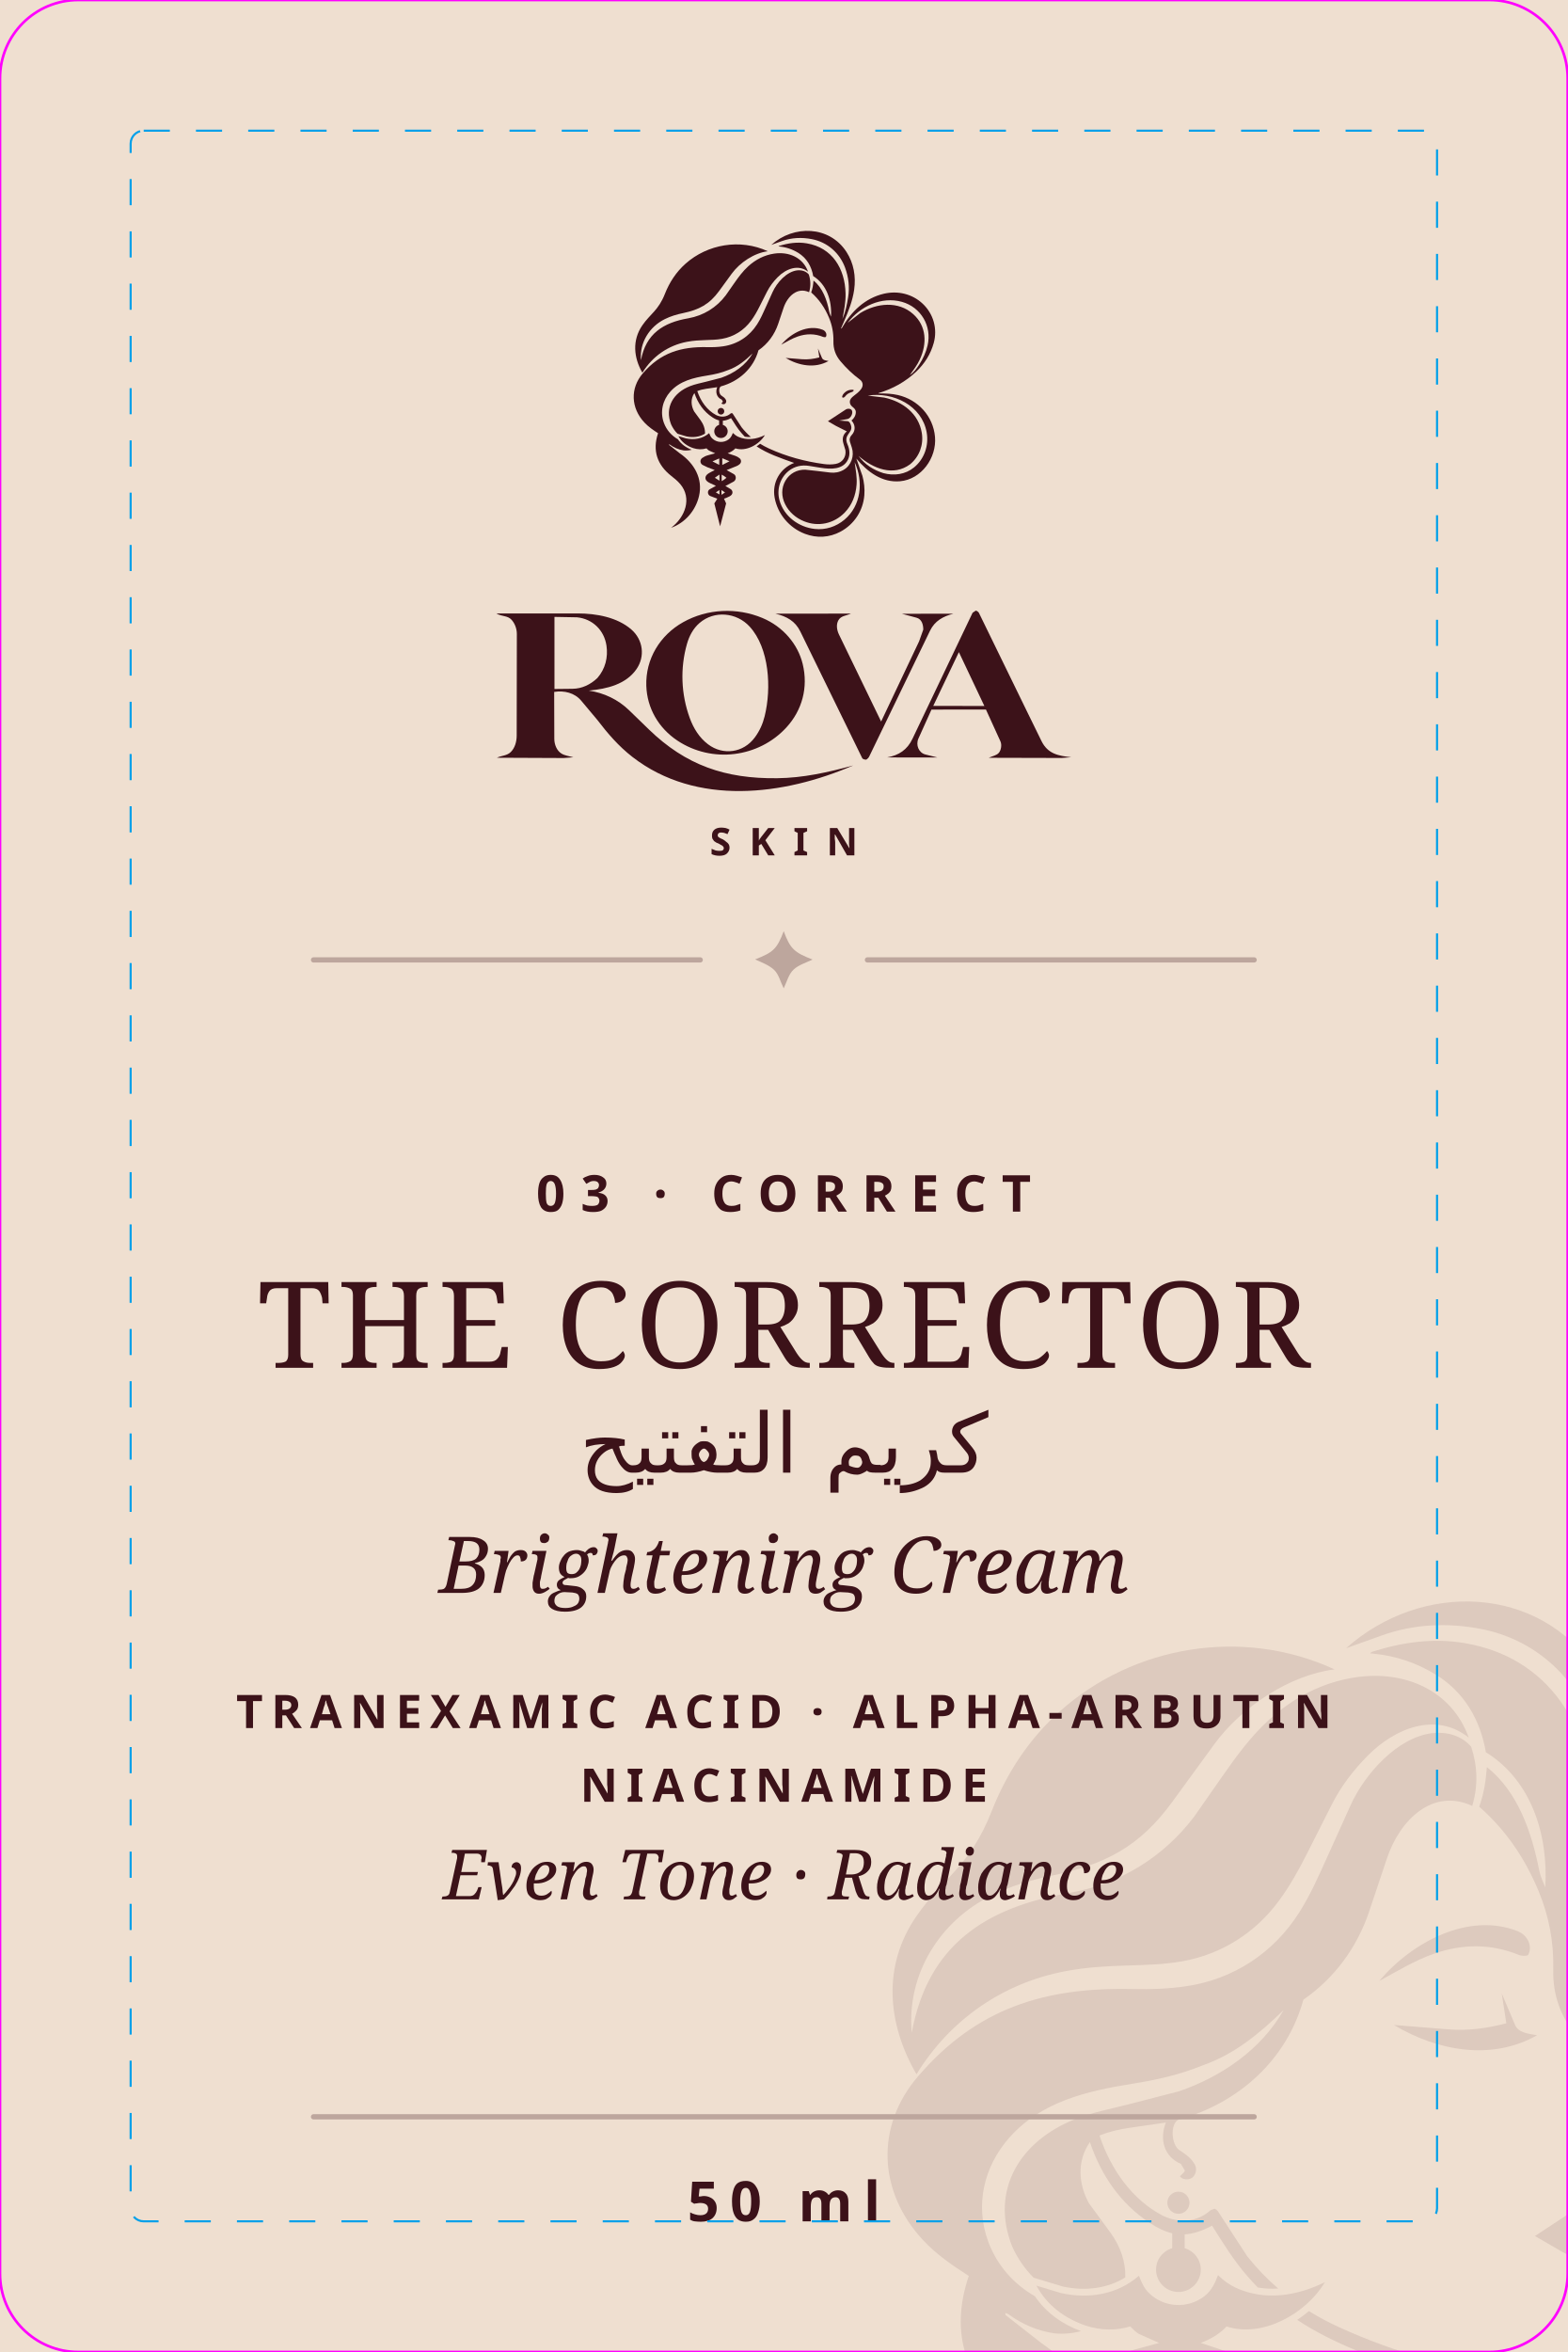
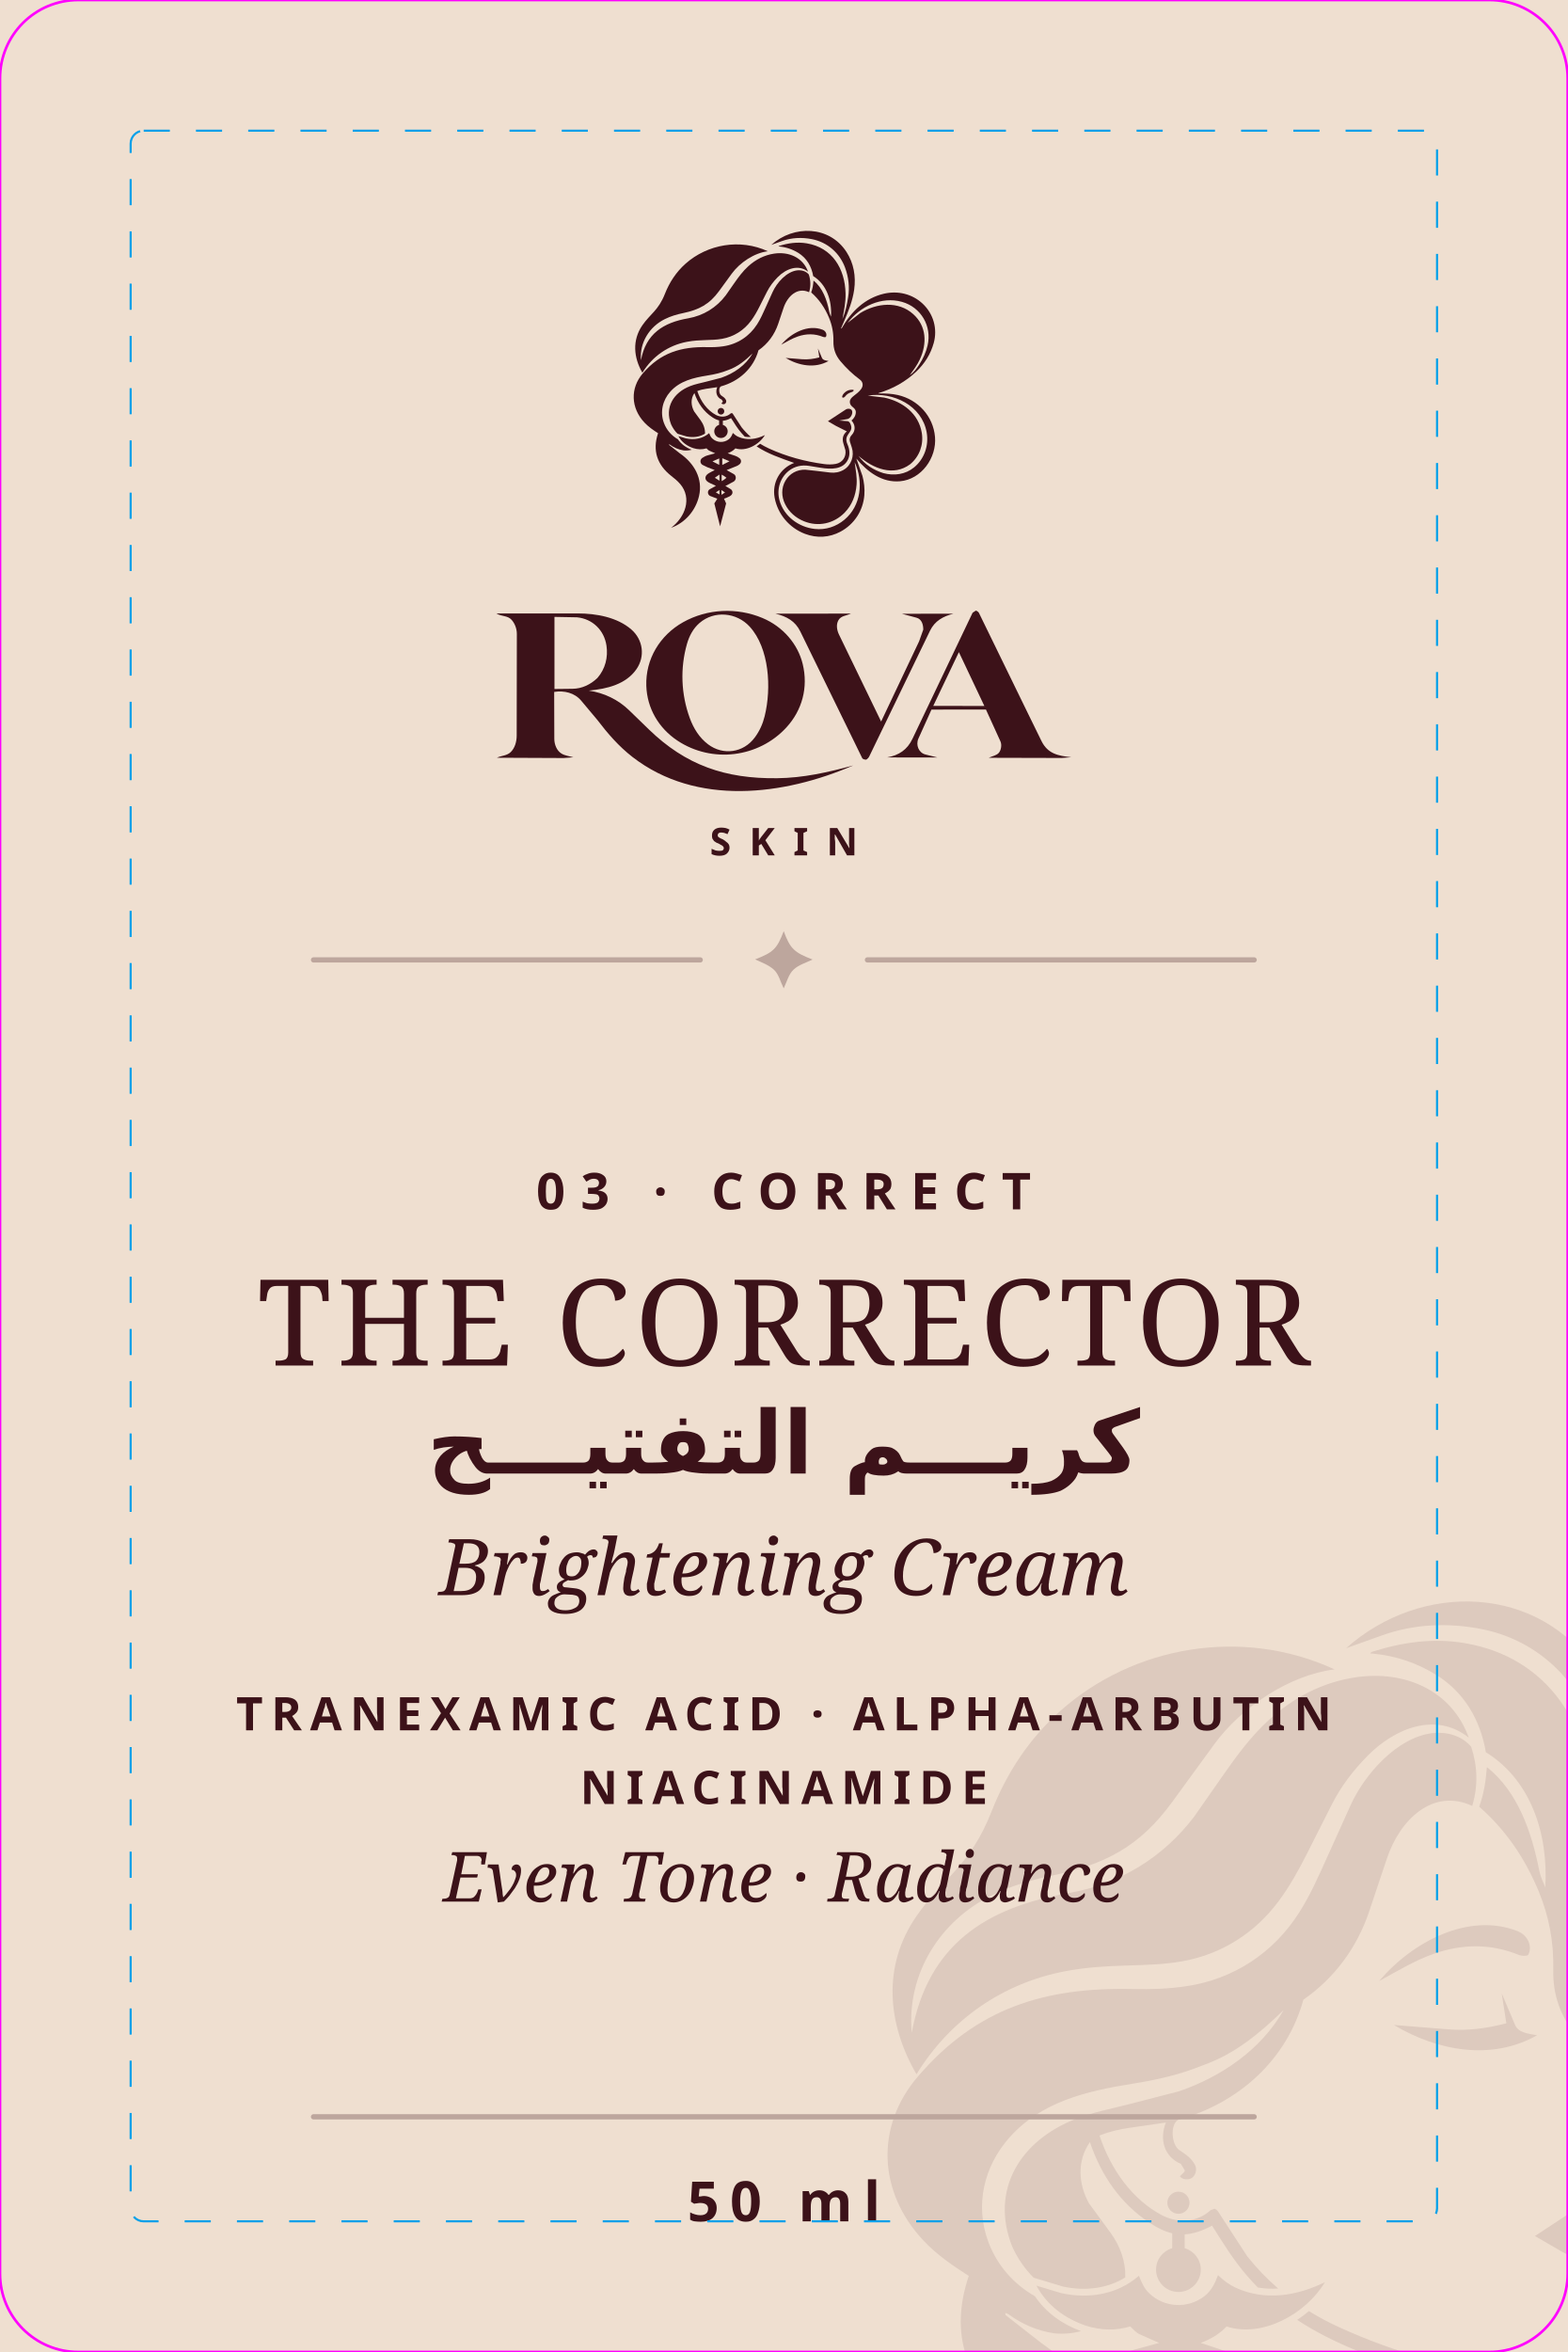
<svg xmlns="http://www.w3.org/2000/svg" width="60mm" height="90mm" viewBox="0 0 60 90">
  <defs>
    <clipPath id="clip0">
      <rect x="-3" y="-3" width="66" height="96" />
    </clipPath>
  </defs>
  <g id="Background">
    <rect x="-3" y="-3" width="66" height="96" fill="#EFDFD0" id="field" />
  </g>
  <g id="Watermark" clip-path="url(#clip0)">
    <g id="mark" fill="#DDCABE" transform="translate(33.5 60.5) scale(0.0952)">
      <path d="M121.869 245.428C119.413 245.428 117.416 247.419 117.416 249.875C117.416 252.337 119.413 254.328 121.869 254.328C124.331 254.328 126.322 252.337 126.322 249.875C126.322 247.419 124.331 245.428 121.869 245.428" />
      <path d="M380.617 325.122C369.006 334.638 353.917 336.622 339.529 332.785C326.451 328.691 314.349 321.304 306.248 309.641C326.150 327.100 352.929 337.415 375.254 321.003C387.730 310.741 393.643 294.932 390.997 278.854C386.747 253.045 365.489 236.849 340.590 231.545L318.573 228.905C352.725 223.588 391.266 242.187 397.560 278.369C400.605 295.875 394.344 313.878 380.617 325.122M308.527 118.307L291.630 131.464C308.297 109.243 337.126 95.726 364.291 103.271C389.930 110.383 404.842 135.950 398.719 161.831C396.531 171.104 392.726 179.500 387.448 187.523C383.984 192.781 380.428 197.949 374.972 201.472C380.015 194.379 384.809 188.132 388.339 180.535C398.267 159.146 397.402 135.760 379.471 119.715C359.576 101.902 330.773 104.705 308.527 118.307M359.026 228.165C350.767 226.266 342.994 226.043 334.244 225.971C333.373 226.246 332.162 226.037 333.354 225.428C352.398 219.724 369.294 210.247 383.407 196.901C394.717 186.200 402.799 173.482 406.970 158.491C412.282 139.401 406.663 119.387 392.183 105.785C378.234 92.674 358.895 88.038 340.210 92.406C314.879 98.326 296.437 116.172 283.759 138.569C283.169 139.237 282.901 139.218 282.875 138.523L287.046 128.910C292.934 115.340 298.212 101.915 300.354 87.101C302.927 69.223 299.777 51.337 289.974 36.295C267.118 1.212 219.474 0.000 189.264 27.008L203.619 21.867C216.586 17.224 230.260 16.641 243.758 19.300C264.570 23.406 280.910 37.729 288.199 57.526C292.914 70.342 294.420 83.611 292.285 97.206C290.701 107.246 288.690 116.951 284.649 126.192C286.869 114.502 289.116 103.677 288.834 91.993C288.042 58.633 270.870 30.630 236.881 24.932C224.255 22.791 211.923 24.565 199.703 28.429C199.572 28.462 198.806 29.051 199.029 29.065L200.214 29.182C209.389 30.073 217.706 32.902 225.401 37.637C236.698 44.586 243.227 55.693 245.474 68.810C263.594 80.015 270.641 101.686 269.351 123.140C268.493 121.057 267.393 118.680 266.941 116.408C263.922 101.005 258.342 84.652 245.880 74.776C245.421 80.578 244.688 85.425 242.788 90.690C253.483 100.029 261.204 111.483 266.640 124.555C270.890 134.784 272.815 145.158 272.573 156.304C272.344 166.415 275.514 175.112 281.912 182.735C289.738 192.068 298.271 200.260 308.075 207.484C312.266 210.568 312.869 215.644 309.843 219.920C303.792 228.453 294.479 230.313 294.571 237.380C294.663 244.590 302.587 244.361 302.580 251.054C302.574 255.579 300.164 259.430 296.791 262.279C302.358 268.238 302.377 276.352 296.791 282.043C294.564 284.316 293.713 287.715 294.702 290.740L297.236 298.540C300.884 309.772 296.477 322.457 286.182 328.416C280.740 331.566 274.420 332.771 268.225 332.018L250.104 329.824L234.851 328.174C223.725 327.932 213.842 333.315 208.282 342.857C202.493 352.792 202.748 364.278 207.896 374.527C213.207 385.117 222.107 392.786 233.070 397.265C252.226 405.098 273.202 400.507 287.642 385.687C297.498 375.575 302.548 362.392 303.608 348.142C304.375 337.906 302.410 328.626 301.041 318.095C313.000 344.343 309.771 376.361 287.367 395.157C276.149 404.574 262.226 409.112 247.641 407.567C225.925 405.281 206.187 390.546 200.312 369.288C196.311 354.802 200.947 339.117 212.703 329.766C220.489 323.564 230.103 321.534 239.750 323.079L255.526 325.607C269.344 327.821 285.376 328.155 291.951 314.899C295.245 308.252 294.316 300.714 291.369 294.107C285.697 281.382 298.003 279.221 296.470 270.354C296.077 268.055 294.545 263.412 291.460 263.182L280.314 262.338L291.369 260.301C295.488 259.541 299.057 253.117 297.466 249.102C296.228 245.972 291.408 246.031 289.089 247.550L279.161 254.066L265.199 263.254L275.920 269.489L290.537 276.824C285.140 281.205 284.119 286.844 285.907 292.895L288.624 302.057C290.019 311.022 284.558 318.816 275.697 320.440C270.569 321.376 265.310 321.363 259.888 320.630C234.373 317.185 209.579 310.512 186.153 299.771C182.027 297.885 178.092 295.770 174.326 293.432C172.833 294.702 171.248 295.881 169.591 296.955C184.470 306.818 201.262 312.463 219.965 319.117C200.836 326.353 190.076 345.568 193.802 365.726C197.863 387.737 213.508 406.165 234.373 414.103C250.300 420.167 267.190 419.224 282.069 411.195C300.439 401.293 312.332 383.218 313.995 362.366C314.696 353.532 313.720 345.083 311.448 336.498L303.274 313.282C318.383 331.324 337.787 345.751 361.743 343.695C390.336 341.239 411.168 312.424 408.686 284.133C406.263 256.404 385.929 234.361 359.026 228.165" />
      <path d="M66.714 306.242L52.398 295.043C52.306 294.539 52.201 294.087 52.352 294.159L53.413 294.611C58.999 298.671 64.998 301.323 71.914 302.365C75.522 302.725 79.216 302.437 82.693 301.481C74.756 298.560 68.443 293.766 64.186 287.479C55.659 282.580 48.992 275.102 45.443 265.612C39.974 250.956 43.576 235.323 53.950 223.640C66.648 209.357 84.789 205.008 103.342 202.055C113.185 200.509 122.504 198.387 131.699 194.635C144.463 190.123 154.214 182.054 164.162 172.447C154.993 188.492 139.047 199.232 122.164 205.067L101.829 210.319C94.566 212.199 87.428 213.496 80.453 216.233C58.272 224.930 46.013 244.682 55.050 267.524C57.218 272.285 60.132 276.483 63.655 280.007L75.444 283.563C84.664 285.560 93.545 284.231 100.487 279.915C100.722 273.687 98.515 267.335 94.586 261.964L85.889 250.091C81.698 242.429 80.925 233.182 86.282 225.506C90.853 239.023 98.594 250.176 110.192 257.884C113.454 260.046 116.420 261.473 119.361 262.154L119.361 268.153C115.621 269.247 112.877 272.659 112.877 276.752C112.877 281.716 116.905 285.744 121.869 285.744C126.833 285.744 130.861 281.716 130.861 276.752C130.861 272.659 128.117 269.247 124.377 268.153L124.377 262.593C127.789 262.403 131.339 261.244 135.392 259.083C139.806 266.116 143.939 272.790 149.230 278.965C150.730 280.714 152.249 282.371 153.795 283.949C156.434 284.414 159.159 284.545 161.968 284.355C157.462 280.478 153.317 276.169 149.538 271.415L137.776 253.359C137.521 252.960 136.617 252.154 136.205 252.331L134.764 252.901C129.335 257.812 122.006 258.179 115.503 255.049C103.237 248.618 94.652 236.443 90.139 222.854C94.043 221.289 98.005 220.372 102.216 219.763L116.833 217.641C114.128 224.400 116.126 231.394 122.845 234.262L124.364 236.751C124.711 237.314 123.231 238.480 122.458 239.233C123.329 240.621 125.975 240.857 127.396 239.816C128.758 238.814 129.472 236.489 128.542 234.701C127.108 231.970 124.986 230.569 122.137 228.637C119.145 226.607 118.398 218.551 121.745 216.567C145.943 209.907 165.426 192.552 172.106 168.262C184.654 159.565 193.711 147.234 198.544 132.813L205.715 111.424C210.908 95.923 224.137 83.067 239.992 90.369C242.422 82.176 242.094 74.272 239.566 66.597C235.663 62.097 229.907 60.486 223.914 61.122C209.736 62.870 196.691 77.684 191.078 90.114L181.838 110.592C178.288 118.451 175.040 125.917 170.436 133.193C160.134 149.447 143.952 160.115 124.796 162.879C117.710 163.901 110.899 164.149 103.669 163.986C68.024 163.154 40.715 171.668 17.145 199.127C0.000 219.095 1.054 245.540 19.319 265.029C24.709 270.792 31.048 275.088 37.584 279.299C29.706 302.574 36.504 321.822 55.247 336.517C59.615 339.949 63.747 343.276 67.310 347.500C83.361 366.538 73.944 391.718 55.050 406.041C73.924 399.309 87.814 383.002 92.412 363.728C98.018 340.185 85.974 319.543 66.714 306.242" />
      <path d="M76.321 156.834C94.213 153.429 108.555 155.446 123.303 152.846C139.125 150.056 152.675 141.484 162.197 128.608C166.677 122.551 170.141 116.309 173.540 109.584L183.527 89.819C187.240 82.478 192.159 76.073 197.902 70.244C208.970 59.013 225.460 52.470 238.597 62.936C231.714 43.767 212.644 35.738 193.010 38.698C179.827 40.682 168.229 46.727 158.432 55.634C150.940 62.451 145.255 70.264 139.472 78.548L128.228 94.646C115.831 110.985 98.470 121.673 78.201 125.321C44.271 131.117 21.114 146.310 14.650 181.576C12.534 157.974 26.012 136.644 46.563 126.460C54.533 122.511 62.542 120.160 71.272 118.333C92.517 113.886 106.368 106.624 119.361 88.797L136.244 65.640C147.220 50.578 166.565 37.762 184.640 35.502C147.521 18.390 103.814 25.980 74.324 52.248C61.874 63.342 52.804 77.147 46.746 92.596C38.095 114.672 27.145 119.368 16.529 134.712C2.731 154.673 4.807 178.007 16.569 198.237C30.020 176.304 51.284 161.589 76.321 156.834" />
      <path d="M258.185 140.698C238.663 133.055 216.069 144.817 202.591 160.737C210.077 156.677 216.802 152.505 224.681 149.761C235.919 145.839 247.471 145.642 258.794 150.298C259.704 150.678 261.787 150.803 262.429 150.325C264.367 146.932 262.363 142.335 258.185 140.698" />
      <path d="M230.581 180.201L208.505 178.433C226.095 188.944 247.851 192.873 266.063 182.559C262.507 181.904 258.558 181.602 257.190 178.380L251.846 165.741L253.692 177.758C246.050 179.716 238.512 180.836 230.581 180.201" />
      <path d="M287.839 230.497C293.104 222.946 300.609 225.244 299.574 221.230C288.251 219.534 281.539 231.328 285.402 231.708C286.057 231.774 287.380 231.158 287.839 230.497" />
      <path d="M133.336 316.903L123.631 321.828L123.644 312.797L133.336 316.903M122.812 343.551L122.819 334.821C125.176 336.000 126.879 337.054 129.217 339.032C127.272 340.859 125.229 342.136 122.812 343.551M122.576 361.862L122.511 355.483L127.311 358.659L122.576 361.862M115.019 358.600L119.806 355.437L119.891 361.384L115.019 358.600M113.657 338.980L119.813 334.710L119.878 342.968L113.657 338.980M110.467 317.041L119.577 313.079L119.505 321.710L110.467 317.041M180.757 281.814C169.218 287.459 156.703 289.319 145.124 284.146C142.387 282.875 140.134 281.271 137.783 278.972C136.558 282.305 135.111 285.252 132.341 287.414C125.694 292.587 116.243 292.116 110.127 286.294C108.142 284.401 107.114 282.083 105.988 279.214C97.389 286.785 85.797 288.632 74.756 286.209L64.782 283.203C69.137 291.310 76.439 296.497 84.671 299.293C90.578 301.160 96.570 301.409 102.504 299.595C103.702 300.760 104.868 302.129 106.407 302.810L114.108 306.222L104.285 308.888C101.548 309.634 99.020 310.872 96.721 312.496C95.136 313.609 94.278 315.535 94.403 317.355C94.527 319.084 95.542 320.977 97.265 321.809L103.676 324.913L113.539 328.691C108.725 331.259 101.620 333.846 101.115 338.476C100.703 342.333 103.722 344.605 107.507 346.328L115.110 349.799L106.813 354.403C105.045 355.385 104.174 357.415 104.468 359.367C104.704 360.945 105.759 362.766 107.533 363.447L116.957 367.062L112.982 373.362L120.716 404.083L128.778 373.394L125.962 367.049C130.808 365.117 137.416 363.434 137.305 358.450C137.272 356.865 136.336 355.071 134.803 354.167L127.783 350.028L138.634 344.278C140.527 343.276 141.594 341.272 141.712 339.314C141.843 337.297 140.972 335.155 139.093 334.101L129.446 328.711L142.943 323.302C144.417 322.706 145.799 321.750 146.958 320.748C149.420 318.626 149.322 314.991 146.833 312.889C145.150 311.474 143.120 310.315 140.979 309.601L130.834 306.222C135.000 304.618 138.372 302.646 141.228 299.614C155.550 304.290 173.134 294.578 180.757 281.814" />
    </g>
  </g>
  <g id="Logo">
    <g id="mark-2" fill="#3C1219" transform="translate(24.113 8.6) scale(0.02856)">
      <path d="M121.869 245.428C119.413 245.428 117.416 247.419 117.416 249.875C117.416 252.337 119.413 254.328 121.869 254.328C124.331 254.328 126.322 252.337 126.322 249.875C126.322 247.419 124.331 245.428 121.869 245.428" />
      <path d="M380.617 325.122C369.006 334.638 353.917 336.622 339.529 332.785C326.451 328.691 314.349 321.304 306.248 309.641C326.150 327.100 352.929 337.415 375.254 321.003C387.730 310.741 393.643 294.932 390.997 278.854C386.747 253.045 365.489 236.849 340.590 231.545L318.573 228.905C352.725 223.588 391.266 242.187 397.560 278.369C400.605 295.875 394.344 313.878 380.617 325.122M308.527 118.307L291.630 131.464C308.297 109.243 337.126 95.726 364.291 103.271C389.930 110.383 404.842 135.950 398.719 161.831C396.531 171.104 392.726 179.500 387.448 187.523C383.984 192.781 380.428 197.949 374.972 201.472C380.015 194.379 384.809 188.132 388.339 180.535C398.267 159.146 397.402 135.760 379.471 119.715C359.576 101.902 330.773 104.705 308.527 118.307M359.026 228.165C350.767 226.266 342.994 226.043 334.244 225.971C333.373 226.246 332.162 226.037 333.354 225.428C352.398 219.724 369.294 210.247 383.407 196.901C394.717 186.200 402.799 173.482 406.970 158.491C412.282 139.401 406.663 119.387 392.183 105.785C378.234 92.674 358.895 88.038 340.210 92.406C314.879 98.326 296.437 116.172 283.759 138.569C283.169 139.237 282.901 139.218 282.875 138.523L287.046 128.910C292.934 115.340 298.212 101.915 300.354 87.101C302.927 69.223 299.777 51.337 289.974 36.295C267.118 1.212 219.474 0.000 189.264 27.008L203.619 21.867C216.586 17.224 230.260 16.641 243.758 19.300C264.570 23.406 280.910 37.729 288.199 57.526C292.914 70.342 294.420 83.611 292.285 97.206C290.701 107.246 288.690 116.951 284.649 126.192C286.869 114.502 289.116 103.677 288.834 91.993C288.042 58.633 270.870 30.630 236.881 24.932C224.255 22.791 211.923 24.565 199.703 28.429C199.572 28.462 198.806 29.051 199.029 29.065L200.214 29.182C209.389 30.073 217.706 32.902 225.401 37.637C236.698 44.586 243.227 55.693 245.474 68.810C263.594 80.015 270.641 101.686 269.351 123.140C268.493 121.057 267.393 118.680 266.941 116.408C263.922 101.005 258.342 84.652 245.880 74.776C245.421 80.578 244.688 85.425 242.788 90.690C253.483 100.029 261.204 111.483 266.640 124.555C270.890 134.784 272.815 145.158 272.573 156.304C272.344 166.415 275.514 175.112 281.912 182.735C289.738 192.068 298.271 200.260 308.075 207.484C312.266 210.568 312.869 215.644 309.843 219.920C303.792 228.453 294.479 230.313 294.571 237.380C294.663 244.590 302.587 244.361 302.580 251.054C302.574 255.579 300.164 259.430 296.791 262.279C302.358 268.238 302.377 276.352 296.791 282.043C294.564 284.316 293.713 287.715 294.702 290.740L297.236 298.540C300.884 309.772 296.477 322.457 286.182 328.416C280.740 331.566 274.420 332.771 268.225 332.018L250.104 329.824L234.851 328.174C223.725 327.932 213.842 333.315 208.282 342.857C202.493 352.792 202.748 364.278 207.896 374.527C213.207 385.117 222.107 392.786 233.070 397.265C252.226 405.098 273.202 400.507 287.642 385.687C297.498 375.575 302.548 362.392 303.608 348.142C304.375 337.906 302.410 328.626 301.041 318.095C313.000 344.343 309.771 376.361 287.367 395.157C276.149 404.574 262.226 409.112 247.641 407.567C225.925 405.281 206.187 390.546 200.312 369.288C196.311 354.802 200.947 339.117 212.703 329.766C220.489 323.564 230.103 321.534 239.750 323.079L255.526 325.607C269.344 327.821 285.376 328.155 291.951 314.899C295.245 308.252 294.316 300.714 291.369 294.107C285.697 281.382 298.003 279.221 296.470 270.354C296.077 268.055 294.545 263.412 291.460 263.182L280.314 262.338L291.369 260.301C295.488 259.541 299.057 253.117 297.466 249.102C296.228 245.972 291.408 246.031 289.089 247.550L279.161 254.066L265.199 263.254L275.920 269.489L290.537 276.824C285.140 281.205 284.119 286.844 285.907 292.895L288.624 302.057C290.019 311.022 284.558 318.816 275.697 320.440C270.569 321.376 265.310 321.363 259.888 320.630C234.373 317.185 209.579 310.512 186.153 299.771C182.027 297.885 178.092 295.770 174.326 293.432C172.833 294.702 171.248 295.881 169.591 296.955C184.470 306.818 201.262 312.463 219.965 319.117C200.836 326.353 190.076 345.568 193.802 365.726C197.863 387.737 213.508 406.165 234.373 414.103C250.300 420.167 267.190 419.224 282.069 411.195C300.439 401.293 312.332 383.218 313.995 362.366C314.696 353.532 313.720 345.083 311.448 336.498L303.274 313.282C318.383 331.324 337.787 345.751 361.743 343.695C390.336 341.239 411.168 312.424 408.686 284.133C406.263 256.404 385.929 234.361 359.026 228.165" />
      <path d="M66.714 306.242L52.398 295.043C52.306 294.539 52.201 294.087 52.352 294.159L53.413 294.611C58.999 298.671 64.998 301.323 71.914 302.365C75.522 302.725 79.216 302.437 82.693 301.481C74.756 298.560 68.443 293.766 64.186 287.479C55.659 282.580 48.992 275.102 45.443 265.612C39.974 250.956 43.576 235.323 53.950 223.640C66.648 209.357 84.789 205.008 103.342 202.055C113.185 200.509 122.504 198.387 131.699 194.635C144.463 190.123 154.214 182.054 164.162 172.447C154.993 188.492 139.047 199.232 122.164 205.067L101.829 210.319C94.566 212.199 87.428 213.496 80.453 216.233C58.272 224.930 46.013 244.682 55.050 267.524C57.218 272.285 60.132 276.483 63.655 280.007L75.444 283.563C84.664 285.560 93.545 284.231 100.487 279.915C100.722 273.687 98.515 267.335 94.586 261.964L85.889 250.091C81.698 242.429 80.925 233.182 86.282 225.506C90.853 239.023 98.594 250.176 110.192 257.884C113.454 260.046 116.420 261.473 119.361 262.154L119.361 268.153C115.621 269.247 112.877 272.659 112.877 276.752C112.877 281.716 116.905 285.744 121.869 285.744C126.833 285.744 130.861 281.716 130.861 276.752C130.861 272.659 128.117 269.247 124.377 268.153L124.377 262.593C127.789 262.403 131.339 261.244 135.392 259.083C139.806 266.116 143.939 272.790 149.230 278.965C150.730 280.714 152.249 282.371 153.795 283.949C156.434 284.414 159.159 284.545 161.968 284.355C157.462 280.478 153.317 276.169 149.538 271.415L137.776 253.359C137.521 252.960 136.617 252.154 136.205 252.331L134.764 252.901C129.335 257.812 122.006 258.179 115.503 255.049C103.237 248.618 94.652 236.443 90.139 222.854C94.043 221.289 98.005 220.372 102.216 219.763L116.833 217.641C114.128 224.400 116.126 231.394 122.845 234.262L124.364 236.751C124.711 237.314 123.231 238.480 122.458 239.233C123.329 240.621 125.975 240.857 127.396 239.816C128.758 238.814 129.472 236.489 128.542 234.701C127.108 231.970 124.986 230.569 122.137 228.637C119.145 226.607 118.398 218.551 121.745 216.567C145.943 209.907 165.426 192.552 172.106 168.262C184.654 159.565 193.711 147.234 198.544 132.813L205.715 111.424C210.908 95.923 224.137 83.067 239.992 90.369C242.422 82.176 242.094 74.272 239.566 66.597C235.663 62.097 229.907 60.486 223.914 61.122C209.736 62.870 196.691 77.684 191.078 90.114L181.838 110.592C178.288 118.451 175.040 125.917 170.436 133.193C160.134 149.447 143.952 160.115 124.796 162.879C117.710 163.901 110.899 164.149 103.669 163.986C68.024 163.154 40.715 171.668 17.145 199.127C0.000 219.095 1.054 245.540 19.319 265.029C24.709 270.792 31.048 275.088 37.584 279.299C29.706 302.574 36.504 321.822 55.247 336.517C59.615 339.949 63.747 343.276 67.310 347.500C83.361 366.538 73.944 391.718 55.050 406.041C73.924 399.309 87.814 383.002 92.412 363.728C98.018 340.185 85.974 319.543 66.714 306.242" />
      <path d="M76.321 156.834C94.213 153.429 108.555 155.446 123.303 152.846C139.125 150.056 152.675 141.484 162.197 128.608C166.677 122.551 170.141 116.309 173.540 109.584L183.527 89.819C187.240 82.478 192.159 76.073 197.902 70.244C208.970 59.013 225.460 52.470 238.597 62.936C231.714 43.767 212.644 35.738 193.010 38.698C179.827 40.682 168.229 46.727 158.432 55.634C150.940 62.451 145.255 70.264 139.472 78.548L128.228 94.646C115.831 110.985 98.470 121.673 78.201 125.321C44.271 131.117 21.114 146.310 14.650 181.576C12.534 157.974 26.012 136.644 46.563 126.460C54.533 122.511 62.542 120.160 71.272 118.333C92.517 113.886 106.368 106.624 119.361 88.797L136.244 65.640C147.220 50.578 166.565 37.762 184.640 35.502C147.521 18.390 103.814 25.980 74.324 52.248C61.874 63.342 52.804 77.147 46.746 92.596C38.095 114.672 27.145 119.368 16.529 134.712C2.731 154.673 4.807 178.007 16.569 198.237C30.020 176.304 51.284 161.589 76.321 156.834" />
      <path d="M258.185 140.698C238.663 133.055 216.069 144.817 202.591 160.737C210.077 156.677 216.802 152.505 224.681 149.761C235.919 145.839 247.471 145.642 258.794 150.298C259.704 150.678 261.787 150.803 262.429 150.325C264.367 146.932 262.363 142.335 258.185 140.698" />
      <path d="M230.581 180.201L208.505 178.433C226.095 188.944 247.851 192.873 266.063 182.559C262.507 181.904 258.558 181.602 257.190 178.380L251.846 165.741L253.692 177.758C246.050 179.716 238.512 180.836 230.581 180.201" />
      <path d="M287.839 230.497C293.104 222.946 300.609 225.244 299.574 221.230C288.251 219.534 281.539 231.328 285.402 231.708C286.057 231.774 287.380 231.158 287.839 230.497" />
      <path d="M133.336 316.903L123.631 321.828L123.644 312.797L133.336 316.903M122.812 343.551L122.819 334.821C125.176 336.000 126.879 337.054 129.217 339.032C127.272 340.859 125.229 342.136 122.812 343.551M122.576 361.862L122.511 355.483L127.311 358.659L122.576 361.862M115.019 358.600L119.806 355.437L119.891 361.384L115.019 358.600M113.657 338.980L119.813 334.710L119.878 342.968L113.657 338.980M110.467 317.041L119.577 313.079L119.505 321.710L110.467 317.041M180.757 281.814C169.218 287.459 156.703 289.319 145.124 284.146C142.387 282.875 140.134 281.271 137.783 278.972C136.558 282.305 135.111 285.252 132.341 287.414C125.694 292.587 116.243 292.116 110.127 286.294C108.142 284.401 107.114 282.083 105.988 279.214C97.389 286.785 85.797 288.632 74.756 286.209L64.782 283.203C69.137 291.310 76.439 296.497 84.671 299.293C90.578 301.160 96.570 301.409 102.504 299.595C103.702 300.760 104.868 302.129 106.407 302.810L114.108 306.222L104.285 308.888C101.548 309.634 99.020 310.872 96.721 312.496C95.136 313.609 94.278 315.535 94.403 317.355C94.527 319.084 95.542 320.977 97.265 321.809L103.676 324.913L113.539 328.691C108.725 331.259 101.620 333.846 101.115 338.476C100.703 342.333 103.722 344.605 107.507 346.328L115.110 349.799L106.813 354.403C105.045 355.385 104.174 357.415 104.468 359.367C104.704 360.945 105.759 362.766 107.533 363.447L116.957 367.062L112.982 373.362L120.716 404.083L128.778 373.394L125.962 367.049C130.808 365.117 137.416 363.434 137.305 358.450C137.272 356.865 136.336 355.071 134.803 354.167L127.783 350.028L138.634 344.278C140.527 343.276 141.594 341.272 141.712 339.314C141.843 337.297 140.972 335.155 139.093 334.101L129.446 328.711L142.943 323.302C144.417 322.706 145.799 321.750 146.958 320.748C149.420 318.626 149.322 314.991 146.833 312.889C145.150 311.474 143.120 310.315 140.979 309.601L130.834 306.222C135.000 304.618 138.372 302.646 141.228 299.614C155.550 304.290 173.134 294.578 180.757 281.814" />
    </g>
    <g id="wordmark" fill="#3C1219" transform="translate(19 23.24) scale(0.056926)">
      <path d="M67.868 47.511C73.248 41.317 75.140 33.602 73.979 25.712C72.458 15.373 64.584 7.684 54.121 6.701L39.013 6.428L39.016 54.878L51.190 54.747C57.472 54.682 63.233 51.934 67.868 47.511M239.830 106.297C193.351 126.408 134.495 133.922 91.493 100.605C82.191 93.397 74.808 84.818 67.721 75.539L56.998 62.747C52.567 57.459 45.619 55.784 38.823 56.857L38.913 88.482C38.923 92.219 40.581 96.372 43.728 98.294C46.062 99.717 48.830 99.959 51.733 100.796L45.151 101.297L0.270 101.099C3.553 99.553 7.087 99.813 9.670 97.226C12.406 94.489 13.612 90.351 13.620 86.203L13.726 17.871C13.731 14.338 12.344 10.779 10.169 8.376C7.452 5.373 3.674 6.335 0.000 4.130L54.571 4.097C67.253 4.089 81.256 6.706 90.664 14.853C98.642 21.762 100.103 33.038 94.071 41.654C87.028 51.710 74.489 54.824 62.111 55.961C72.404 57.536 81.727 61.931 89.285 69.263L102.429 82.013C127.316 106.153 153.821 115.296 188.784 114.861C206.238 114.645 222.419 111.030 239.830 106.297" />
      <path d="M173.738 87.427C176.967 83.030 179.052 78.390 180.338 73.169C185.011 54.229 183.467 27.439 170.279 12.987C161.471 3.338 146.461 1.948 136.536 10.525C132.336 14.156 129.678 19.086 128.121 24.523C123.438 40.879 124.133 58.414 129.964 74.365C132.560 81.468 136.441 87.641 142.261 92.052C152.398 99.730 166.100 97.821 173.738 87.427M121.670 89.571C108.966 81.115 101.253 67.731 100.765 52.747C100.180 34.788 109.910 18.762 125.486 10.013C141.788 0.854 161.731 0.000 178.835 7.156C192.705 12.962 202.674 24.729 205.909 38.082C209.736 53.867 205.562 69.157 194.957 80.721C176.298 101.068 144.896 105.026 121.670 89.571" />
      <path d="M328.040 66.288L310.912 30.102L293.671 66.275L328.040 66.288M338.842 90.062L329.123 68.717L292.495 68.730L283.710 88.215C281.762 92.533 283.941 97.803 288.409 98.912L296.543 100.935L262.606 100.888C270.599 99.499 276.258 95.726 279.747 88.279L320.124 3.659L322.114 2.311C322.636 1.956 324.062 3.060 324.381 3.711L357.321 71.244L366.444 89.854C370.697 98.531 377.774 99.810 386.466 100.760L379.933 101.259L330.963 101.133C333.760 99.892 336.231 99.542 337.751 97.824C339.200 96.187 339.975 92.546 338.842 90.062" />
      <path d="M282.423 6.968L272.601 4.331L307.299 4.267C300.328 5.993 294.693 9.153 291.530 15.692L250.594 100.345C250.216 101.128 249.374 101.941 248.862 102.260C248.252 102.641 246.292 102.111 245.934 101.377L204.288 16.207C200.871 9.223 195.217 6.114 187.603 4.256L238.340 4.210C234.941 5.738 231.660 5.635 229.926 8.667C228.307 11.500 228.814 15.208 230.322 18.324L258.636 76.761L284.147 22.895L286.973 14.989C286.993 11.737 286.039 7.939 282.423 6.968" />
    </g>
    <text x="30" y="32.731" font-family="Syne" font-size="1.466" font-weight="700" letter-spacing="0.704" text-anchor="middle" fill="#3C1219" id="skin">SKIN</text>
  </g>
  <g id="Rules">
    <line x1="12" y1="36.731" x2="26.8" y2="36.731" stroke="#BDA69D" stroke-width="0.2" stroke-linecap="round" />
    <g id="sparkle" fill="#BDA69D" transform="translate(28.9 35.631) scale(0.101819)">
      <path d="M10.754 21.493C9.524 19.081 8.885 16.151 7.095 14.510C5.113 12.691 2.390 11.714 0.000 10.620C6.749 7.980 8.192 6.786 10.758 0.000C13.154 6.594 14.735 8.025 21.607 10.670C19.248 11.820 16.418 12.628 14.468 14.441C12.639 16.141 11.950 18.967 10.754 21.493" />
    </g>
    <line x1="33.2" y1="36.731" x2="48" y2="36.731" stroke="#BDA69D" stroke-width="0.2" stroke-linecap="round" />
    <line x1="12" y1="81" x2="48" y2="81" stroke="#BDA69D" stroke-width="0.2" stroke-linecap="round" />
  </g>
  <g id="Text">
-     <text x="30" y="46.363" font-family="Syne" font-size="1.94" font-weight="700" letter-spacing="0.582" text-anchor="middle" fill="#3C1219" id="step">03 · CORRECT</text>
-     <text x="30" y="52.341" font-family="Georgia" font-size="4.586" letter-spacing="0.229" text-anchor="middle" fill="#3C1219" id="name">THE CORRECTOR</text>
-     <text x="30" y="60.954" font-family="Georgia" font-size="2.999" font-style="italic" text-anchor="middle" fill="#3C1219" id="descriptor">Brightening Cream</text>
-     <text x="30" y="66.124" font-family="Syne" font-size="1.764" font-weight="700" letter-spacing="0.318" text-anchor="middle" fill="#3C1219" id="actives">TRANEXAMIC ACID · ALPHA-ARBUTIN</text>
-     <text x="30" y="68.946" font-family="Syne" font-size="1.764" font-weight="700" letter-spacing="0.318" text-anchor="middle" fill="#3C1219" id="actives-2">NIACINAMIDE</text>
-     <text x="30" y="72.679" font-family="Georgia" font-size="2.646" font-style="italic" text-anchor="middle" fill="#3C1219" id="benefits_italic">Even Tone · Radiance</text>
+     <text x="30" y="46.278" font-family="Syne" font-size="1.94" font-weight="700" letter-spacing="0.582" text-anchor="middle" fill="#3C1219" id="step">03 · CORRECT</text>
+     <text x="30" y="52.255" font-family="Georgia" font-size="4.586" letter-spacing="0.229" text-anchor="middle" fill="#3C1219" id="name">THE CORRECTOR</text>
+     <text x="30" y="61.04" font-family="Georgia" font-size="2.999" font-style="italic" text-anchor="middle" fill="#3C1219" id="descriptor">Brightening Cream</text>
+     <text x="30" y="66.209" font-family="Syne" font-size="1.764" font-weight="700" letter-spacing="0.318" text-anchor="middle" fill="#3C1219" id="actives">TRANEXAMIC ACID · ALPHA-ARBUTIN</text>
+     <text x="30" y="69.032" font-family="Syne" font-size="1.764" font-weight="700" letter-spacing="0.318" text-anchor="middle" fill="#3C1219" id="actives-2">NIACINAMIDE</text>
+     <text x="30" y="72.765" font-family="Georgia" font-size="2.646" font-style="italic" text-anchor="middle" fill="#3C1219" id="benefits_italic">Even Tone · Radiance</text>
    <text x="30" y="85" font-family="Syne" font-size="2.117" font-weight="700" letter-spacing="0.423" text-anchor="middle" fill="#3C1219" id="size">50 ml</text>
  </g>
  <g id="Arabic">
-     <text x="30" y="56.353" font-family="Amiri" font-size="3.175" text-anchor="middle" fill="#3C1219" id="arabic" xml:lang="ar">كريم التفتيح</text>
+     <text x="30" y="56.388" font-family="Amiri" font-size="3.351" font-weight="700" text-anchor="middle" fill="#3C1219" id="arabic" xml:lang="ar">كريـــم التفتيـــح</text>
  </g>
  <g id="Dieline">
    <rect x="0" y="0" width="60" height="90" rx="3" fill="none" stroke="#FF00FF" stroke-width="0.1" id="CutContour" />
    <rect x="5" y="5" width="50" height="80" rx="0.5" fill="none" stroke="#00A0E9" stroke-width="0.08" stroke-dasharray="1 1" id="SafeArea" />
  </g>
</svg>
